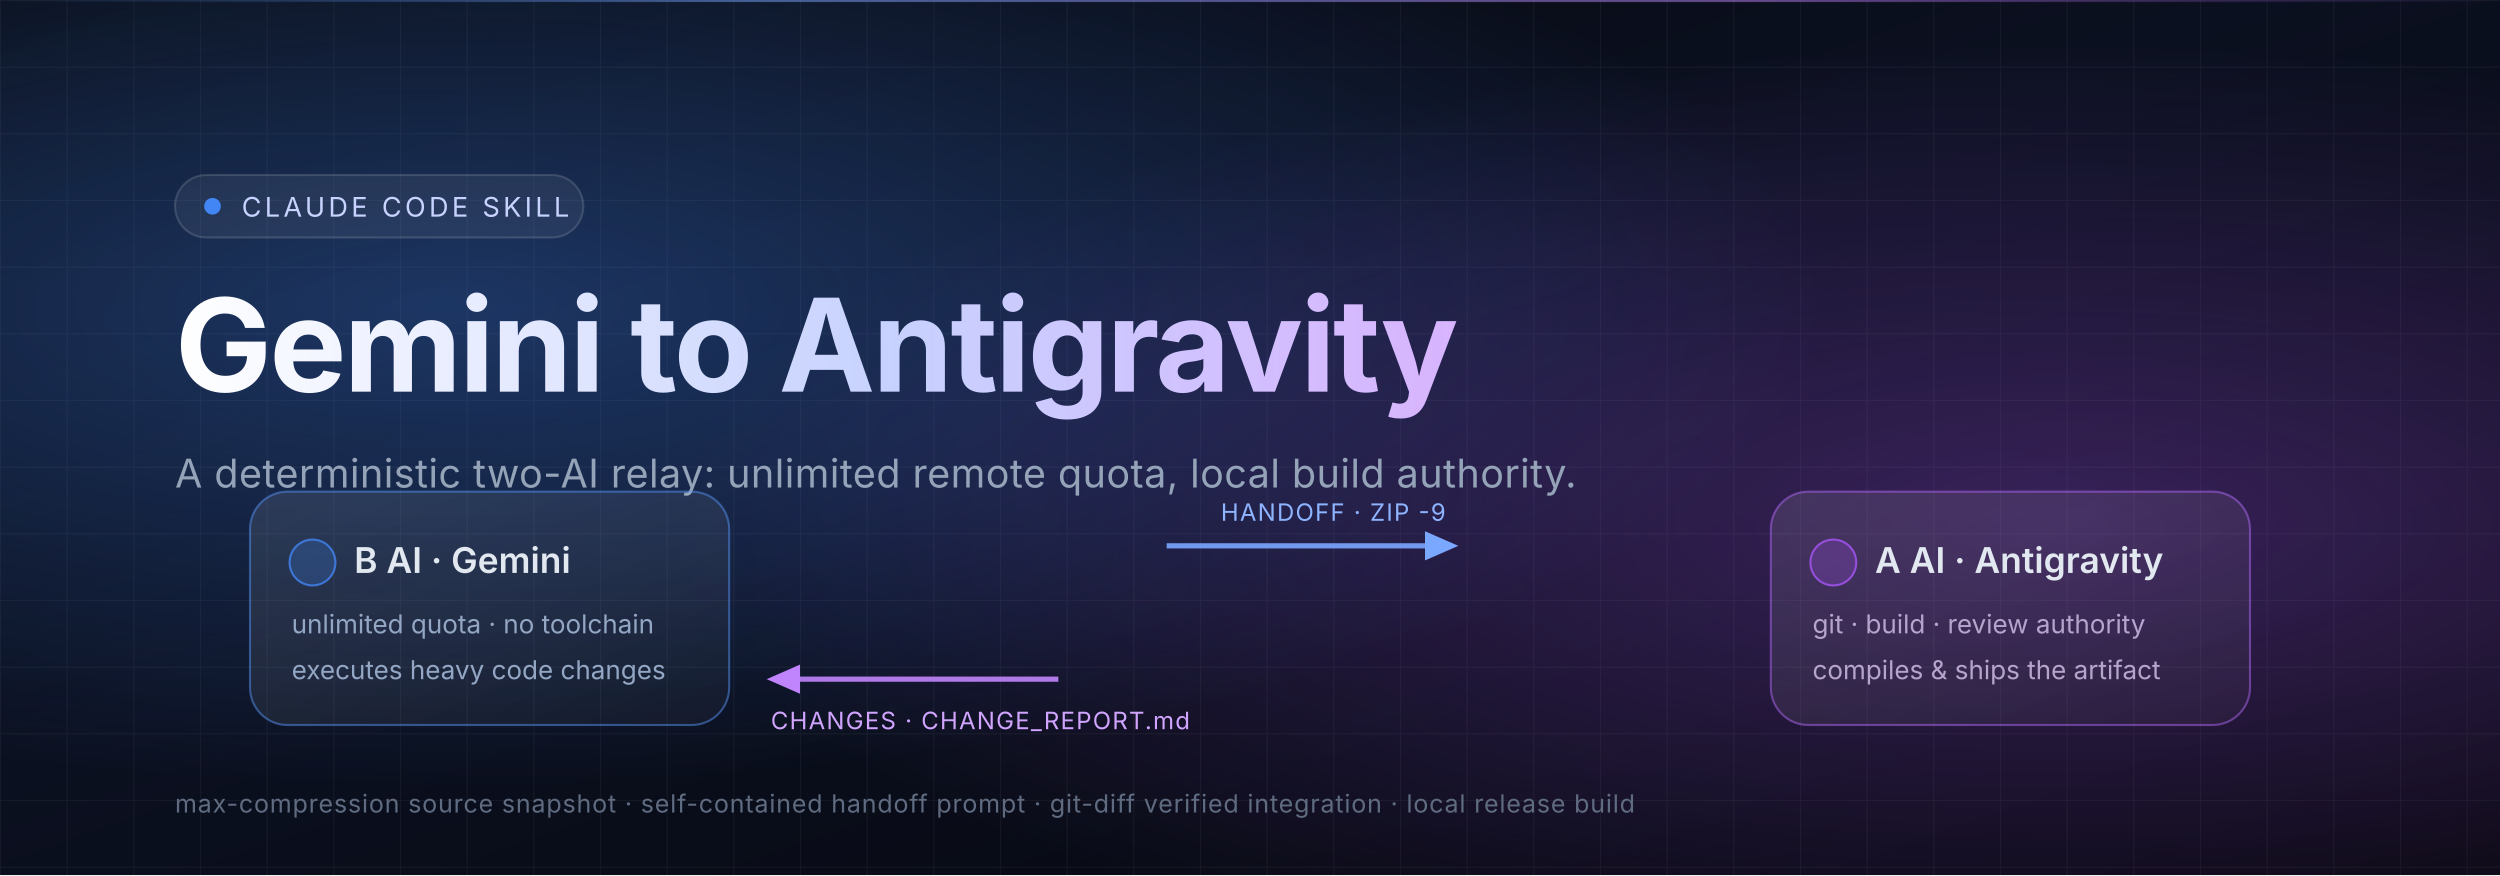
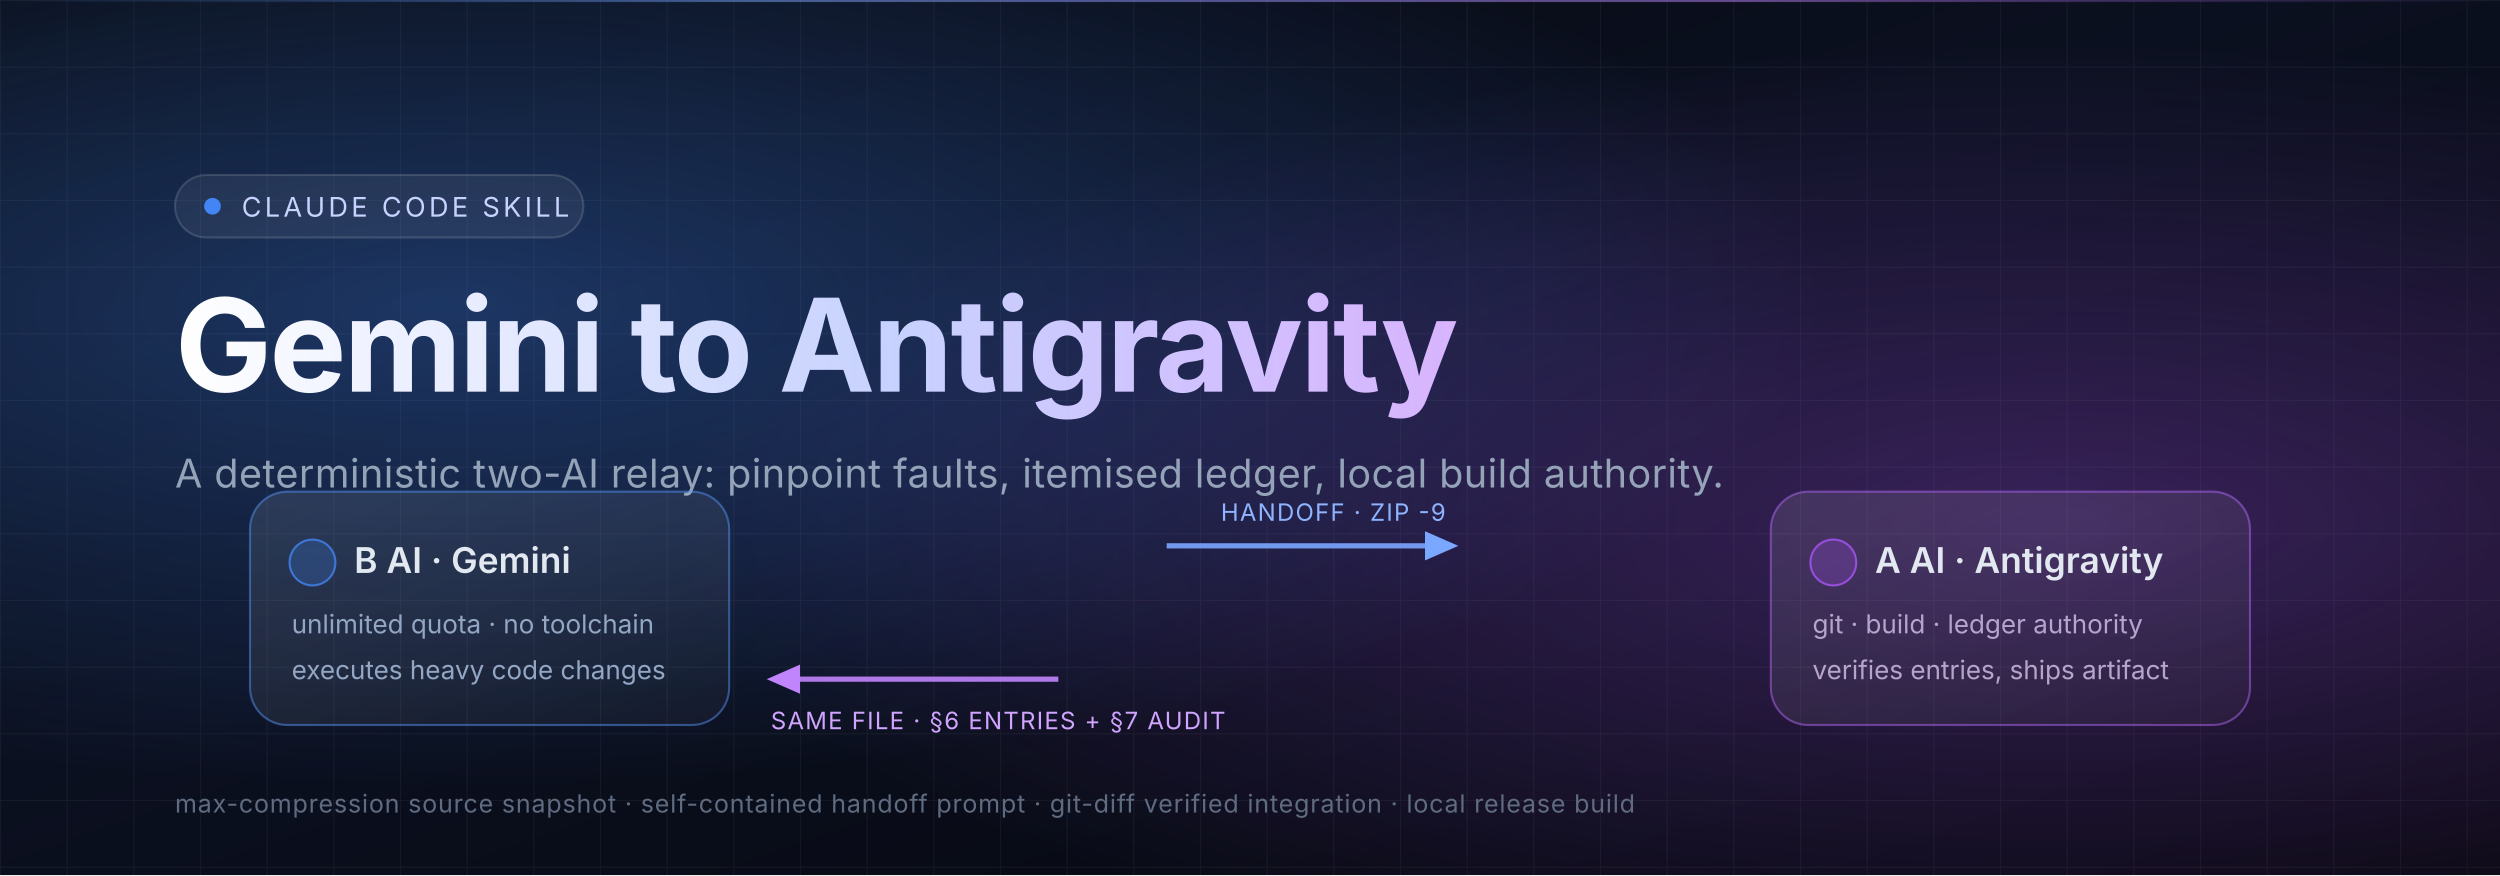
<svg xmlns="http://www.w3.org/2000/svg" viewBox="0 0 1200 420" width="1200" height="420" role="img" aria-label="Gemini to Antigravity relay workflow banner">
  <defs>
    <linearGradient id="bg" x1="0" y1="0" x2="1" y2="1">
      <stop offset="0%" stop-color="#07090f" />
      <stop offset="45%" stop-color="#0b1020" />
      <stop offset="100%" stop-color="#05060a" />
    </linearGradient>
    <radialGradient id="glowA" cx="0.18" cy="0.35" r="0.55">
      <stop offset="0%" stop-color="#4285F4" stop-opacity="0.34" />
      <stop offset="100%" stop-color="#4285F4" stop-opacity="0" />
    </radialGradient>
    <radialGradient id="glowB" cx="0.82" cy="0.6" r="0.55">
      <stop offset="0%" stop-color="#a855f7" stop-opacity="0.30" />
      <stop offset="100%" stop-color="#a855f7" stop-opacity="0" />
    </radialGradient>
    <linearGradient id="beam" x1="0" y1="0" x2="1" y2="0">
      <stop offset="0%" stop-color="#4285F4" stop-opacity="0" />
      <stop offset="30%" stop-color="#7aa7ff" stop-opacity="0.85" />
      <stop offset="70%" stop-color="#c084fc" stop-opacity="0.85" />
      <stop offset="100%" stop-color="#a855f7" stop-opacity="0" />
    </linearGradient>
    <linearGradient id="title" x1="0" y1="0" x2="1" y2="0">
      <stop offset="0%" stop-color="#ffffff" />
      <stop offset="55%" stop-color="#c7d2fe" />
      <stop offset="100%" stop-color="#d8b4fe" />
    </linearGradient>
    <linearGradient id="cardA" x1="0" y1="0" x2="1" y2="1">
      <stop offset="0%" stop-color="#ffffff" stop-opacity="0.10" />
      <stop offset="100%" stop-color="#ffffff" stop-opacity="0.03" />
    </linearGradient>
    <linearGradient id="cardB" x1="0" y1="0" x2="1" y2="1">
      <stop offset="0%" stop-color="#ffffff" stop-opacity="0.10" />
      <stop offset="100%" stop-color="#ffffff" stop-opacity="0.03" />
    </linearGradient>
    <filter id="soft" x="-30%" y="-30%" width="160%" height="160%">
      <feGaussianBlur stdDeviation="6" result="b" />
      <feMerge>
        <feMergeNode in="b" />
        <feMergeNode in="SourceGraphic" />
      </feMerge>
    </filter>
    <pattern id="grid" width="32" height="32" patternUnits="userSpaceOnUse">
      <path d="M32 0H0V32" fill="none" stroke="#ffffff" stroke-opacity="0.045" stroke-width="1" />
    </pattern>
  </defs>
  <rect width="1200" height="420" fill="url(#bg)" />
  <rect width="1200" height="420" fill="url(#grid)" />
  <rect width="1200" height="420" fill="url(#glowA)" />
  <rect width="1200" height="420" fill="url(#glowB)" />
  <rect x="0" y="0" width="1200" height="1" fill="url(#beam)" opacity="0.55" />
  <g transform="translate(84,84)">
    <rect x="0" y="0" width="196" height="30" rx="15" fill="#ffffff" fill-opacity="0.06" stroke="#ffffff" stroke-opacity="0.14" />
    <circle cx="18" cy="15" r="4" fill="#4285F4" />
    <text x="32" y="20" font-family="Segoe UI, Inter, Helvetica, Arial, sans-serif" font-size="13" fill="#c7d2fe" letter-spacing="1.6">CLAUDE CODE SKILL</text>
    <text x="0" y="104" font-family="Segoe UI, Inter, Helvetica, Arial, sans-serif" font-size="62" font-weight="700" fill="url(#title)" letter-spacing="-1.2">Gemini to Antigravity</text>
-     <text x="0" y="150" font-family="Segoe UI, Inter, Helvetica, Arial, sans-serif" font-size="19" fill="#94a3b8" letter-spacing="0.2">A deterministic two-AI relay: unlimited remote quota, local build authority.</text>
+     <text x="0" y="150" font-family="Segoe UI, Inter, Helvetica, Arial, sans-serif" font-size="19" fill="#94a3b8" letter-spacing="0.2">A deterministic two-AI relay: pinpoint faults, itemised ledger, local build authority.</text>
  </g>
  <g transform="translate(120,236)">
    <rect x="0" y="0" width="230" height="112" rx="18" fill="url(#cardA)" stroke="#4285F4" stroke-opacity="0.45" />
    <rect x="0" y="0" width="230" height="112" rx="18" fill="none" stroke="#ffffff" stroke-opacity="0.06" />
    <circle cx="30" cy="34" r="11" fill="#4285F4" fill-opacity="0.22" stroke="#4285F4" stroke-opacity="0.8" />
    <text x="50" y="39" font-family="Segoe UI, Inter, Helvetica, Arial, sans-serif" font-size="17" font-weight="600" fill="#e2e8f0">B AI · Gemini</text>
    <text x="20" y="68" font-family="Segoe UI, Inter, Helvetica, Arial, sans-serif" font-size="12.5" fill="#93a7c4">unlimited quota · no toolchain</text>
    <text x="20" y="90" font-family="Segoe UI, Inter, Helvetica, Arial, sans-serif" font-size="12.5" fill="#93a7c4">executes heavy code changes</text>
  </g>
  <g transform="translate(850,236)">
    <rect x="0" y="0" width="230" height="112" rx="18" fill="url(#cardB)" stroke="#a855f7" stroke-opacity="0.45" />
    <rect x="0" y="0" width="230" height="112" rx="18" fill="none" stroke="#ffffff" stroke-opacity="0.06" />
    <circle cx="30" cy="34" r="11" fill="#a855f7" fill-opacity="0.22" stroke="#a855f7" stroke-opacity="0.8" />
    <text x="50" y="39" font-family="Segoe UI, Inter, Helvetica, Arial, sans-serif" font-size="17" font-weight="600" fill="#e2e8f0">A AI · Antigravity</text>
-     <text x="20" y="68" font-family="Segoe UI, Inter, Helvetica, Arial, sans-serif" font-size="12.5" fill="#b6a4cc">git · build · review authority</text>
-     <text x="20" y="90" font-family="Segoe UI, Inter, Helvetica, Arial, sans-serif" font-size="12.5" fill="#b6a4cc">compiles &amp; ships the artifact</text>
+     <text x="20" y="68" font-family="Segoe UI, Inter, Helvetica, Arial, sans-serif" font-size="12.5" fill="#b6a4cc">git · build · ledger authority</text>
+     <text x="20" y="90" font-family="Segoe UI, Inter, Helvetica, Arial, sans-serif" font-size="12.5" fill="#b6a4cc">verifies entries, ships artifact</text>
  </g>
  <g filter="url(#soft)">
    <path d="M355 292 H845" stroke="url(#beam)" stroke-width="3" />
  </g>
  <g transform="translate(560,262)">
    <path d="M0 0 H132" stroke="#7aa7ff" stroke-width="2.5" stroke-opacity="0.9" />
    <path d="M124 -7 L140 0 L124 7 Z" fill="#7aa7ff" />
    <text x="26" y="-12" font-family="Segoe UI, Inter, Helvetica, Arial, sans-serif" font-size="11.5" fill="#8fb4ff" letter-spacing="0.6">HANDOFF · ZIP -9</text>
  </g>
  <g transform="translate(508,326)">
    <path d="M0 0 H-132" stroke="#c084fc" stroke-width="2.5" stroke-opacity="0.9" />
    <path d="M-124 -7 L-140 0 L-124 7 Z" fill="#c084fc" />
-     <text x="-138" y="24" font-family="Segoe UI, Inter, Helvetica, Arial, sans-serif" font-size="11.5" fill="#d0a4ff" letter-spacing="0.6">CHANGES · CHANGE_REPORT.md</text>
+     <text x="-138" y="24" font-family="Segoe UI, Inter, Helvetica, Arial, sans-serif" font-size="11.5" fill="#d0a4ff" letter-spacing="0.6">SAME FILE · §6 ENTRIES + §7 AUDIT</text>
  </g>
  <g transform="translate(84,390)">
    <text font-family="Segoe UI, Inter, Helvetica, Arial, sans-serif" font-size="12" fill="#5f6b80" letter-spacing="0.4">max-compression source snapshot · self-contained handoff prompt · git-diff verified integration · local release build</text>
  </g>
</svg>
